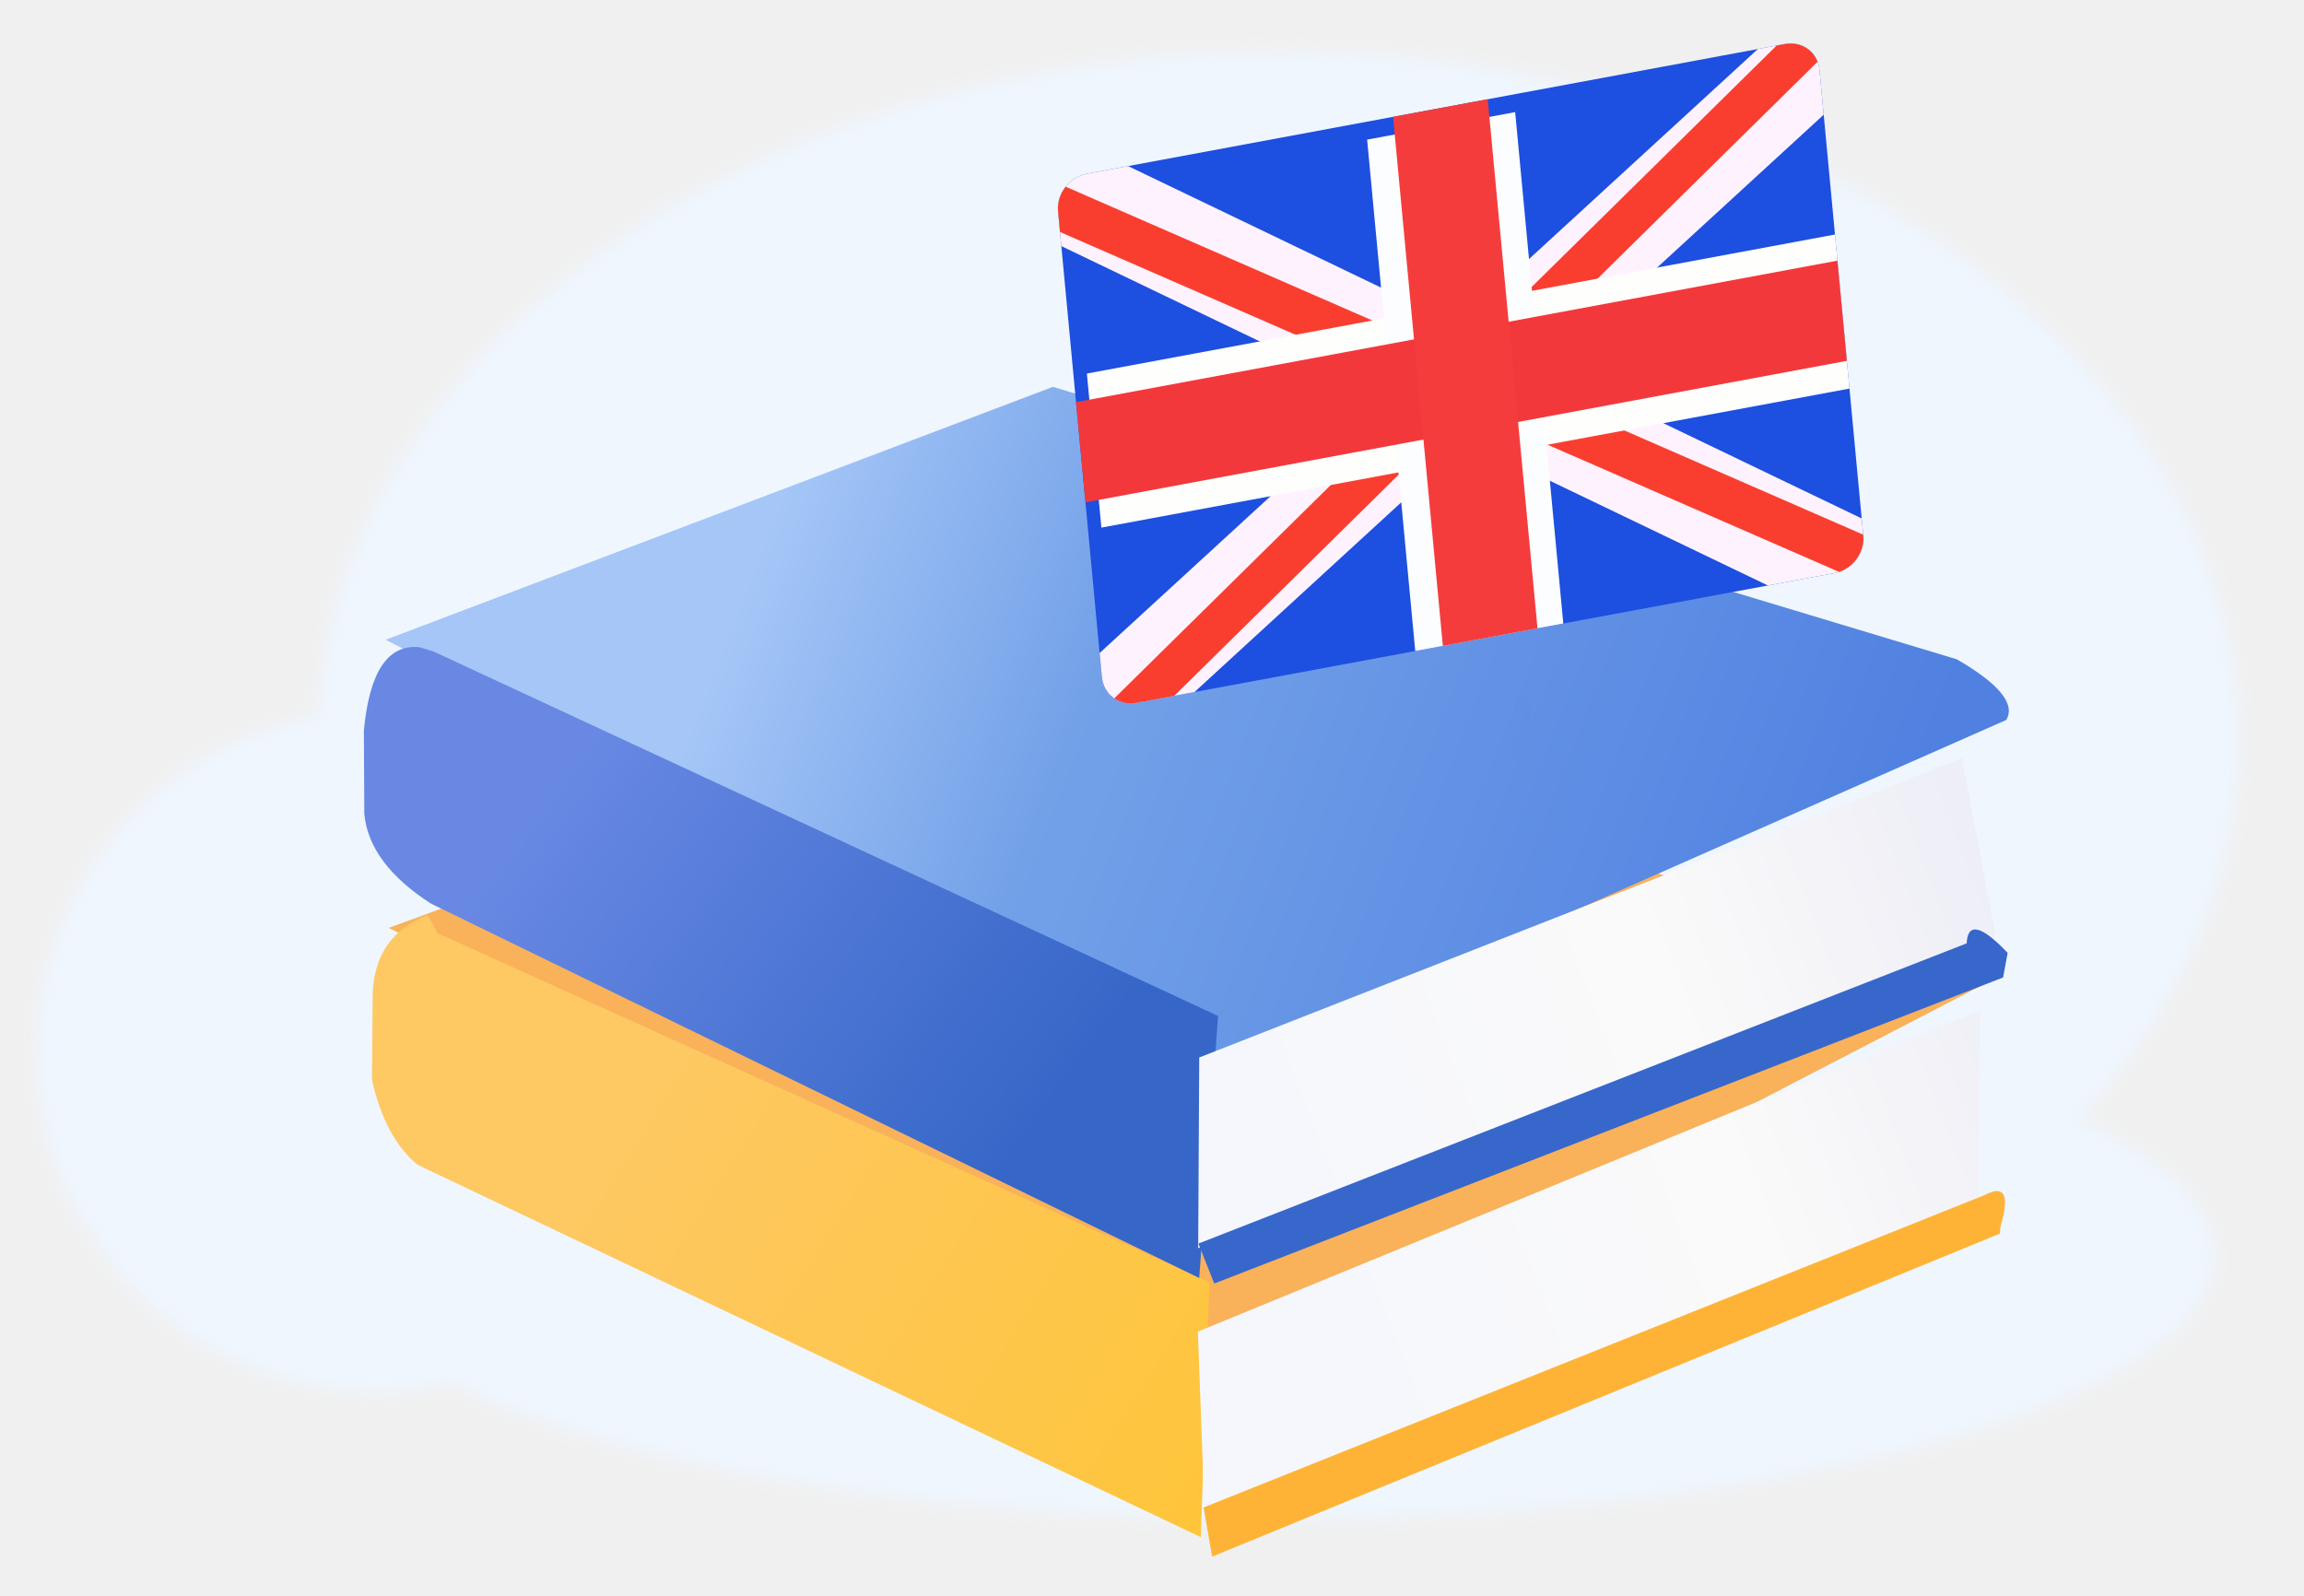
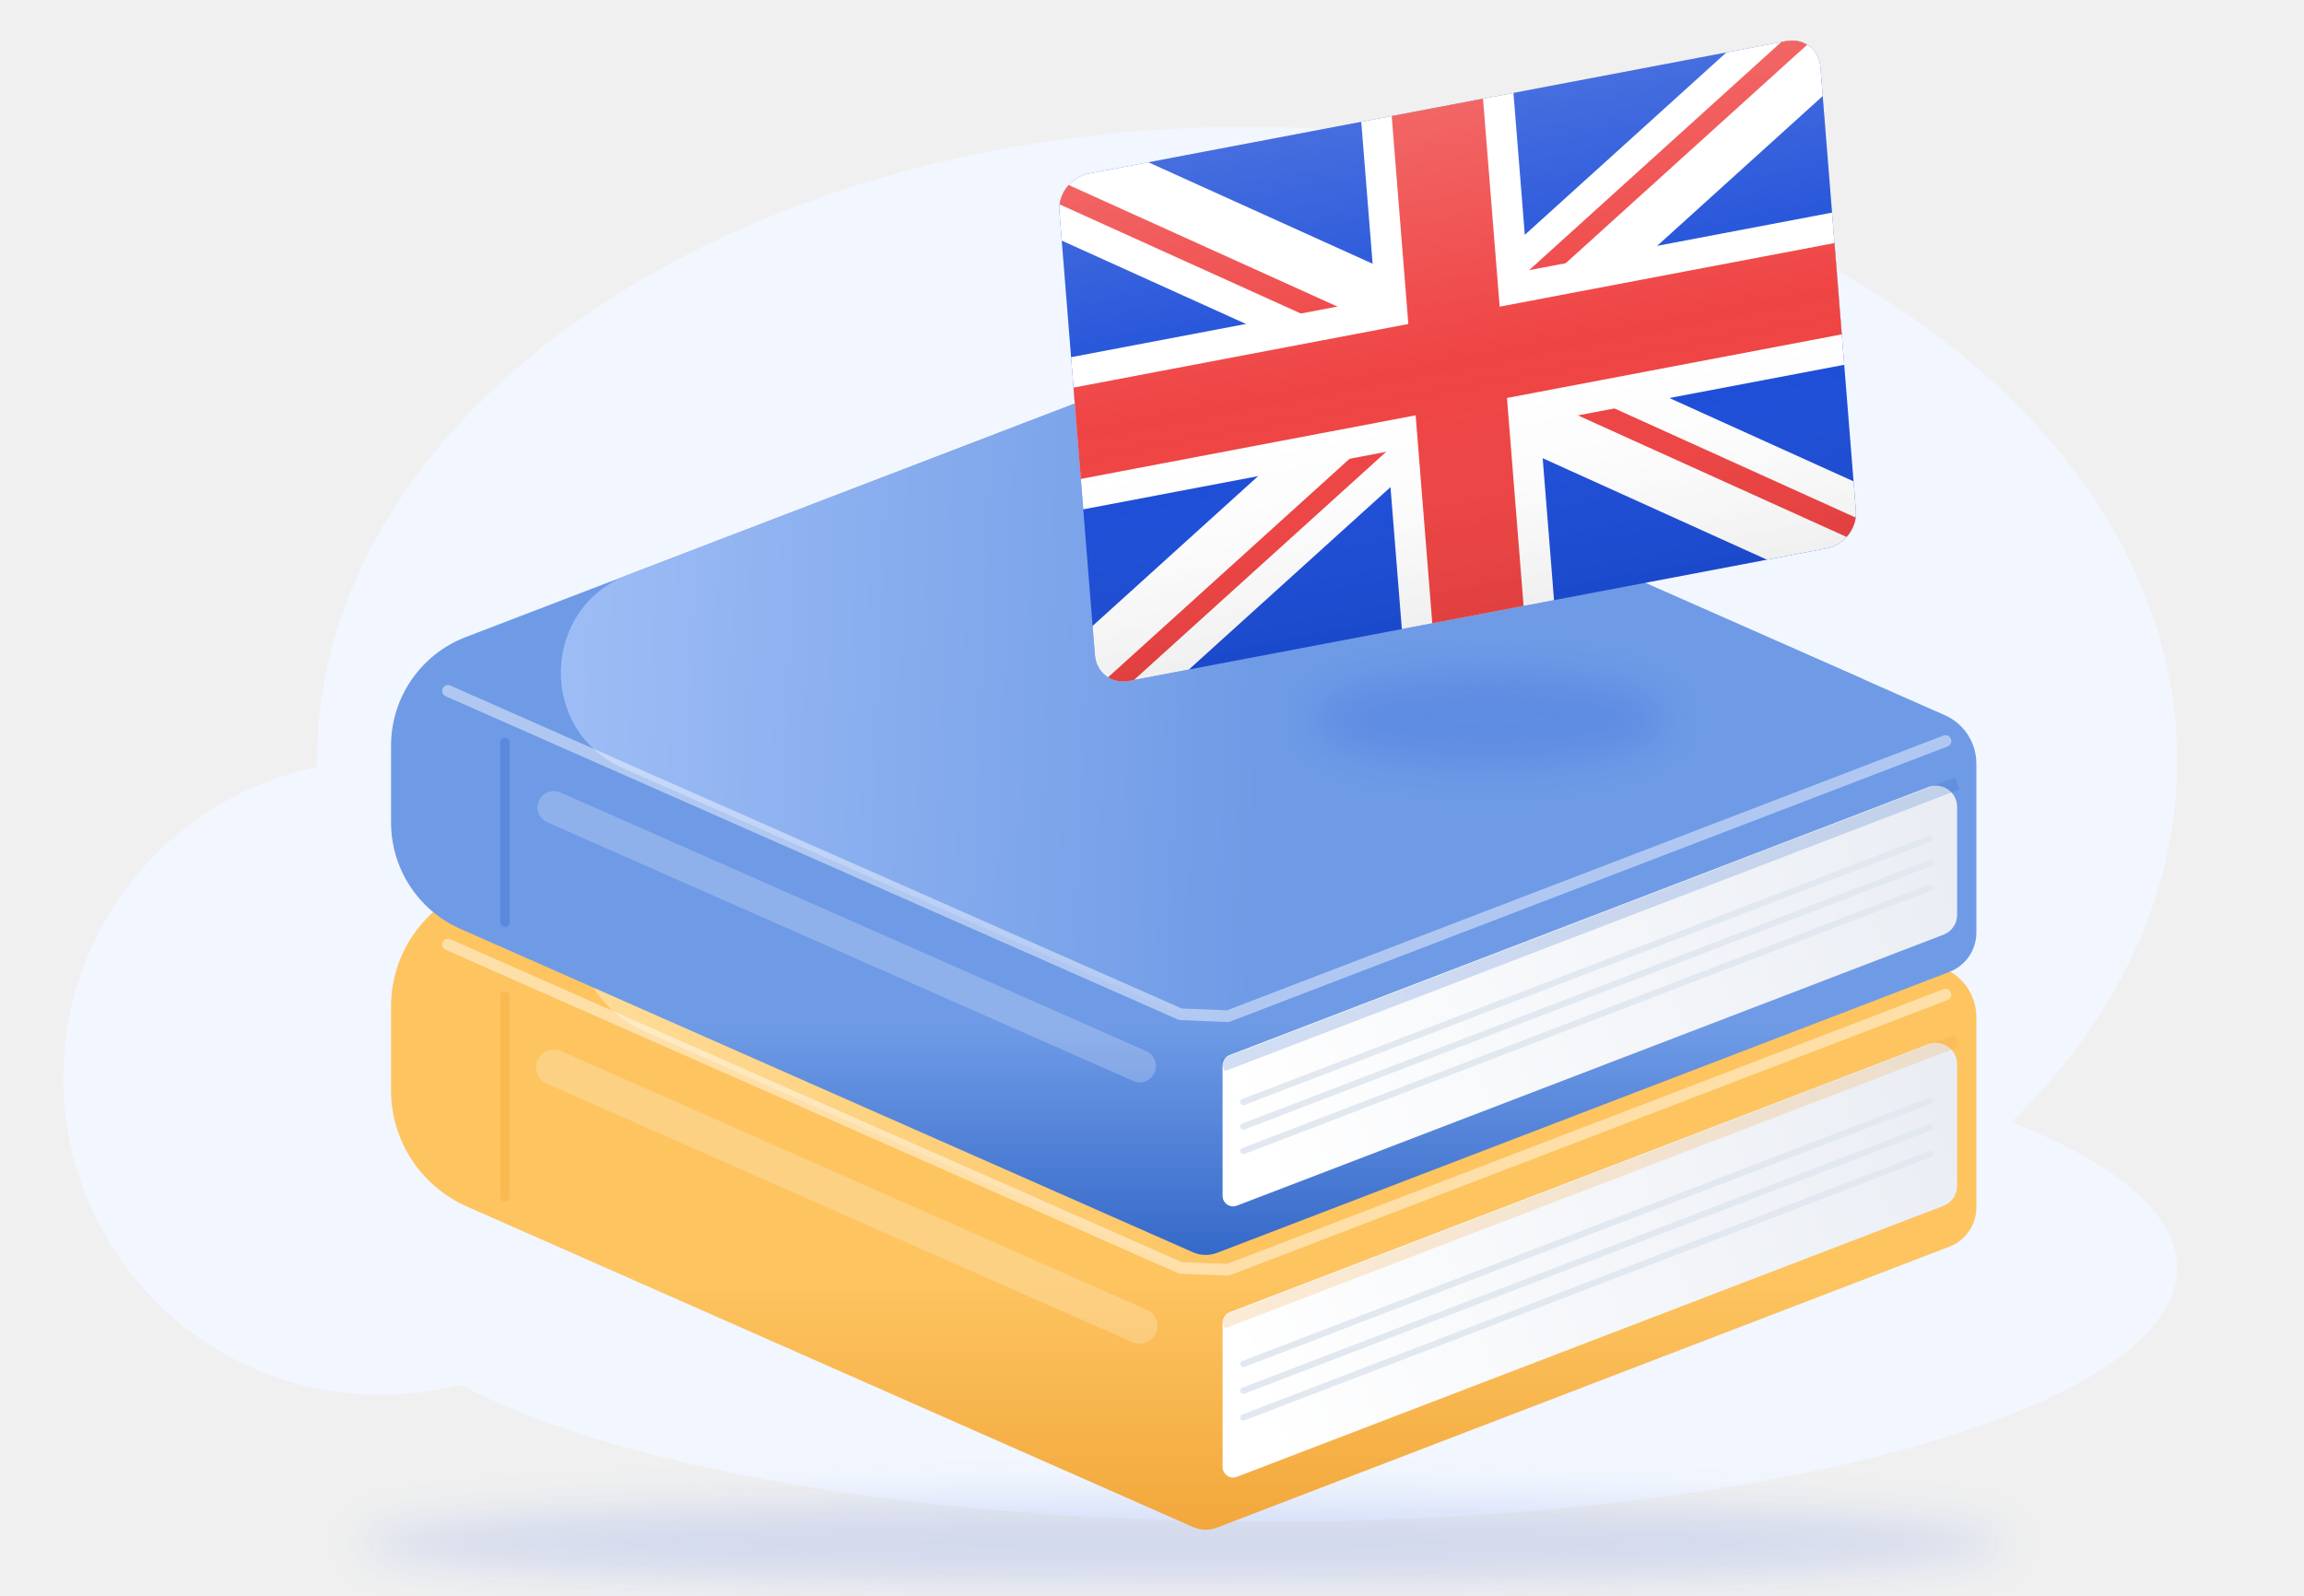
<svg xmlns="http://www.w3.org/2000/svg" viewBox="0 0 218 151" width="218" height="151">
  <defs>
-     <filter id="sfuma-alone" x="-30%" y="-30%" width="160%" height="160%">
-       <feGaussianBlur stdDeviation="0.76" />
+     <filter id="sfuma-ombra" filterUnits="userSpaceOnUse" x="0" y="0" width="218" height="151">
+       <feGaussianBlur stdDeviation="2" />
    </filter>
-     <filter id="sfuma-ombra" x="-50%" y="-50%" width="200%" height="200%">
-       <feGaussianBlur stdDeviation="2.58" />
-     </filter>
-     <linearGradient id="blu-copertina" gradientUnits="userSpaceOnUse" x1="50.53" y1="49.03" x2="172.58" y2="96.78">
-       <stop offset="0.16" stop-color="#A5C6F7" />
-       <stop offset="0.417" stop-color="#73A1E8" />
-       <stop offset="1" stop-color="#5081E1" />
+     <linearGradient id="libro-giallo-dorso-luce" gradientUnits="userSpaceOnUse" x1="114" y1="121" x2="114" y2="145">
+       <stop offset="0" stop-color="#FDC460" />
+       <stop offset="1" stop-color="#F2A73B" />
    </linearGradient>
-     <linearGradient id="blu-dorso" gradientUnits="userSpaceOnUse" x1="42.06" y1="63.24" x2="110.79" y2="114.12">
-       <stop offset="0.177" stop-color="#6888E3" />
-       <stop offset="0.826" stop-color="#3667C8" />
+     <linearGradient id="libro-giallo-copertina-luce" gradientUnits="userSpaceOnUse" x1="37" y1="87" x2="187" y2="93">
+       <stop offset="0" stop-color="#FEE3A8" />
+       <stop offset="0.55" stop-color="#FDC460" />
+       <stop offset="1" stop-color="#FDC460" />
    </linearGradient>
-     <linearGradient id="giallo-dorso" gradientUnits="userSpaceOnUse" x1="39.36" y1="93.37" x2="115.05" y2="140.81">
-       <stop offset="0.259" stop-color="#FEC863" />
-       <stop offset="1" stop-color="#FEC53B" />
+     <linearGradient id="libro-giallo-pagine-luce" gradientUnits="userSpaceOnUse" x1="114" y1="121" x2="187" y2="93">
+       <stop offset="0" stop-color="#FFFFFF" />
+       <stop offset="1" stop-color="#E8ECF3" />
    </linearGradient>
-     <linearGradient id="pagine" gradientUnits="userSpaceOnUse" x1="115.96" y1="104.73" x2="188.78" y2="76.71">
-       <stop offset="0" stop-color="#F5F7FC" />
-       <stop offset="0.553" stop-color="#FBFAFA" />
-       <stop offset="1" stop-color="#ECEDF6" />
+     <linearGradient id="libro-blu-dorso-luce" gradientUnits="userSpaceOnUse" x1="114" y1="97" x2="114" y2="119">
+       <stop offset="0" stop-color="#6F9BE6" />
+       <stop offset="1" stop-color="#3569C9" />
+     </linearGradient>
+     <linearGradient id="libro-blu-copertina-luce" gradientUnits="userSpaceOnUse" x1="37" y1="63" x2="187" y2="69">
+       <stop offset="0" stop-color="#A9C5F9" />
+       <stop offset="0.55" stop-color="#6F9BE6" />
+       <stop offset="1" stop-color="#6F9BE6" />
+     </linearGradient>
+     <linearGradient id="libro-blu-pagine-luce" gradientUnits="userSpaceOnUse" x1="114" y1="97" x2="187" y2="69">
+       <stop offset="0" stop-color="#FFFFFF" />
+       <stop offset="1" stop-color="#E8ECF3" />
    </linearGradient>
    <clipPath id="bandiera-forma">
-       <rect data-fisso="1" x="0" y="0" width="72" height="50" rx="3" />
+       <rect width="72" height="48" rx="3" />
    </clipPath>
+     <clipPath id="bandiera-controcambio">
+       <path d="M36 24 H72 V48 Z V48 H0 Z H0 V0 Z V0 H72 Z" />
+     </clipPath>
+     <linearGradient id="bandiera-lucentezza" gradientUnits="userSpaceOnUse" x1="0" y1="0" x2="0" y2="48">
+       <stop offset="0" stop-color="#FFFFFF" stop-opacity="0.18" />
+       <stop offset="0.5" stop-color="#FFFFFF" stop-opacity="0" />
+       <stop offset="1" stop-color="#000000" stop-opacity="0.06" />
+     </linearGradient>
  </defs>
-   <g id="nuvola" fill="#EFF6FE" filter="url(#sfuma-alone)">
-     <ellipse id="nuvola-centro" cx="120.94" cy="69.98" rx="90.85" ry="65.1" />
-     <circle id="nuvola-sinistra" cx="35.71" cy="99.49" r="32.23" />
-     <ellipse id="nuvola-basso" cx="120.49" cy="118.81" rx="89.01" ry="24.93" />
+   <g id="nuvola" fill="#F2F6FE">
+     <ellipse cx="118" cy="72" rx="88" ry="60" />
+     <ellipse cx="36" cy="102" rx="30" ry="30" />
+     <ellipse cx="120" cy="120" rx="86" ry="24" />
  </g>
+   <ellipse id="ombra" cx="112.0" cy="146.0" rx="78" ry="4" fill="#1D4ED8" opacity="0.14" filter="url(#sfuma-ombra)" />
  <g id="libro-giallo">
-     <path id="libro-giallo-copertina" d="M36.77 87.81 L102.12 63.85 L187.6 93.2 L119.75 128.38 Z" fill="#F9B15A" />
-     <path id="libro-giallo-dorso" d="M41.41 88.31 L114.44 121.33 L113.62 145.46 L39.5 110.22 Q36.43 107.67 35.2 102.2 L35.26 94.26 Q35.36 88.55 40.49 86.58 Z" fill="url(#giallo-dorso)" />
-     <path id="libro-giallo-pagine" d="M113.34 126.01 L187.36 95.6 L187.1 115.06 L113.95 142.67 Z" fill="url(#pagine)" />
-     <path id="libro-giallo-bordo" d="M113.88 142.65 L187.83 113.07 Q190.63 111.6 189.26 116.14 L189.24 116.73 L114.69 147.3 Z" fill="#FFB336" />
+     <path id="libro-giallo-corpo" d="M113.02 60.33 L184.02 91.68 C185.83 92.48 187 94.28 187 96.26 L187 114.25 C187 115.91 185.98 117.39 184.43 117.98 L115.15 144.56 C114.42 144.84 113.59 144.82 112.87 144.5 L44.15 114.16 C39.81 112.24 37 107.93 37 103.18 L37 95.25 C37 90.28 40.06 85.83 44.7 84.05 L106.92 60.18 C108.89 59.42 111.08 59.48 113.02 60.33 Z" fill="url(#libro-giallo-dorso-luce)" />
+     <path id="libro-giallo-pagine" d="M116.32 124.19 L182.46 98.82 C183.77 98.32 185.18 99.29 185.18 100.69 L185.18 112.25 C185.18 113.07 184.66 113.82 183.89 114.11 L117.04 139.75 C116.38 140.01 115.68 139.52 115.68 138.82 L115.68 125.12 C115.68 124.71 115.94 124.34 116.32 124.19 Z" fill="url(#libro-giallo-pagine-luce)" />
+     <path id="libro-giallo-riga-1" d="M117.65 129.07 L182.62 104.15" stroke="#E2E8F0" stroke-width="0.6" stroke-linecap="round" fill="none" />
+     <path id="libro-giallo-riga-2" d="M117.65 131.6 L182.62 106.68" stroke="#E2E8F0" stroke-width="0.6" stroke-linecap="round" fill="none" />
+     <path id="libro-giallo-riga-3" d="M117.65 134.13 L182.62 109.21" stroke="#E2E8F0" stroke-width="0.6" stroke-linecap="round" fill="none" />
+     <path id="libro-giallo-ombra-pagine" d="M115.68 125.14 L185.18 98.48" stroke="#F2A73B" stroke-opacity="0.22" stroke-width="1.2" fill="none" />
+     <path id="libro-giallo-copertina" d="M61.46 77.62 L106.92 60.18 C108.89 59.42 111.08 59.48 113.02 60.33 L175.91 88.1 C179.99 89.9 179.84 95.75 175.68 97.34 L115.15 120.56 C114.42 120.84 113.59 120.82 112.87 120.5 L60.96 97.58 C52.15 93.69 52.46 81.07 61.46 77.62 Z" fill="url(#libro-giallo-copertina-luce)" />
+     <path id="libro-giallo-spigolo" d="M42.39 89.38 L111.69 119.98 L116.19 120.16 L184.08 94.12" stroke="#FFFFFF" stroke-opacity="0.45" stroke-width="1.1" stroke-linejoin="round" stroke-linecap="round" fill="none" />
+     <path id="libro-giallo-cerniera" d="M47.78 94.26 L47.78 113.26" stroke="#F2A73B" stroke-opacity="0.35" stroke-width="0.9" stroke-linecap="round" fill="none" />
+     <path id="libro-giallo-riflesso" d="M52.4 101 L107.84 125.48" stroke="#FFFFFF" stroke-opacity="0.22" stroke-width="3.36" stroke-linecap="round" fill="none" />
  </g>
  <g id="libro-blu">
-     <path id="libro-blu-copertina" d="M36.49 60.54 L99.62 36.61 L185.15 62.39 Q191.16 65.87 189.83 68.13 L115.34 101.02 Z" fill="url(#blu-copertina)" />
-     <path id="libro-blu-dorso" d="M41.04 61.66 L115.25 96.14 L113.47 120.94 L40.76 85.5 Q34.91 81.72 34.47 77.01 L34.43 69.12 Q35.22 60.76 39.71 61.25 Z" fill="url(#blu-dorso)" />
-     <path id="libro-blu-pagine" d="M113.47 100.07 L185.63 71.76 L188.81 88.55 L113.37 118.12 Z" fill="url(#pagine)" />
-     <path id="libro-blu-bordo" d="M113.39 117.68 L186.08 89.27 Q186.23 86.25 189.96 90.17 L189.53 92.5 L114.89 121.46 Z" fill="#3867CB" />
+     <path id="libro-blu-corpo" d="M113.02 36.33 L184.02 67.68 C185.83 68.48 187 70.28 187 72.26 L187 88.25 C187 89.91 185.98 91.39 184.43 91.98 L115.15 118.56 C114.42 118.84 113.59 118.82 112.87 118.5 L43.56 87.9 C39.57 86.14 37 82.19 37 77.83 L37 70.56 C37 66.01 39.81 61.92 44.06 60.29 L106.92 36.18 C108.89 35.42 111.08 35.48 113.02 36.33 Z" fill="url(#libro-blu-dorso-luce)" />
+     <path id="libro-blu-pagine" d="M116.32 99.85 L182.46 74.48 C183.77 73.98 185.18 74.95 185.18 76.35 L185.18 86.59 C185.18 87.41 184.66 88.16 183.89 88.45 L117.04 114.09 C116.38 114.35 115.68 113.86 115.68 113.16 L115.68 100.78 C115.68 100.37 115.94 100 116.32 99.85 Z" fill="url(#libro-blu-pagine-luce)" />
+     <path id="libro-blu-riga-1" d="M117.65 104.28 L182.62 79.36" stroke="#E2E8F0" stroke-width="0.6" stroke-linecap="round" fill="none" />
+     <path id="libro-blu-riga-2" d="M117.65 106.6 L182.62 81.68" stroke="#E2E8F0" stroke-width="0.6" stroke-linecap="round" fill="none" />
+     <path id="libro-blu-riga-3" d="M117.65 108.92 L182.62 84" stroke="#E2E8F0" stroke-width="0.6" stroke-linecap="round" fill="none" />
+     <path id="libro-blu-ombra-pagine" d="M115.68 100.8 L185.18 74.14" stroke="#3569C9" stroke-opacity="0.22" stroke-width="1.2" fill="none" />
+     <path id="libro-blu-copertina" d="M59.42 54.4 L106.92 36.18 C108.89 35.42 111.08 35.48 113.02 36.33 L175.91 64.1 C179.99 65.9 179.84 71.75 175.68 73.34 L115.15 96.56 C114.42 96.84 113.59 96.82 112.87 96.5 L58.97 72.7 C50.88 69.13 51.17 57.56 59.42 54.4 Z" fill="url(#libro-blu-copertina-luce)" />
+     <path id="libro-blu-spigolo" d="M42.39 65.38 L111.69 95.98 L116.19 96.16 L184.08 70.12" stroke="#FFFFFF" stroke-opacity="0.45" stroke-width="1.1" stroke-linejoin="round" stroke-linecap="round" fill="none" />
+     <path id="libro-blu-cerniera" d="M47.78 70.26 L47.78 87.26" stroke="#3569C9" stroke-opacity="0.35" stroke-width="0.9" stroke-linecap="round" fill="none" />
+     <path id="libro-blu-riflesso" d="M52.4 76.4 L107.84 100.88" stroke="#FFFFFF" stroke-opacity="0.22" stroke-width="3.08" stroke-linecap="round" fill="none" />
  </g>
-   <ellipse id="ombra-bandiera" cx="144.04" cy="68.89" rx="0.38" ry="2.82" fill="#4C79D0" opacity="0.497" filter="url(#sfuma-ombra)" />
-   <g id="bandiera" transform="matrix(1.0006 -0.186 0.0942 1.0013 99.83 17)">
-     <rect id="bandiera-fondo" data-fisso="1" x="0" y="0" width="72" height="50" rx="3" fill="#1D4FE0" />
+   <ellipse id="ombra-bandiera" cx="141" cy="68" rx="17" ry="4.5" fill="#1D4ED8" opacity="0.2" filter="url(#sfuma-ombra)" />
+   <g id="bandiera" transform="matrix(1 -0.19 0.08 1 100 17)">
    <g clip-path="url(#bandiera-forma)">
-       <g id="bandiera-diagonali-bianche" stroke="#FDF2FD" stroke-width="9.1">
-         <path d="M-0.78 0.19 L70.98 50.23" />
-         <path d="M74.13 0.32 L0.21 50.08" />
-       </g>
-       <g id="bandiera-diagonali-rosse" stroke="#F93E2F" stroke-width="3.95">
-         <path d="M-0.9 2.01 L73 49.93" />
-         <path d="M72.22 -0.47 L1.02 51.61" />
-       </g>
-       <rect id="croce-bianca-orizzontale" x="1.26" y="18.56" width="71.33" height="14.56" fill="#FEFEFD" />
-       <rect id="croce-bianca-verticale" x="29.35" y="1.67" width="14" height="50.66" fill="#FCFDFE" />
-       <rect id="croce-rossa-orizzontale" x="-0.56" y="21.03" width="74.31" height="9.47" fill="#F3383B" />
-       <rect id="croce-rossa-verticale" x="31.96" y="-0.98" width="8.95" height="51.65" fill="#F53C3D" />
+       <rect id="bandiera-campo" width="72" height="48" fill="#1D4ED8" />
+       <path id="bandiera-diagonali-bianche" d="M0 0 L72 48 M72 0 L0 48" stroke="#FFFFFF" stroke-width="9.6" />
+       <path id="bandiera-diagonali-rosse" d="M0 0 L72 48 M72 0 L0 48" stroke="#EF4444" stroke-width="3.84" clip-path="url(#bandiera-controcambio)" />
+       <path id="bandiera-croce-bianca" d="M36 0 V48 M0 24 H72" stroke="#FFFFFF" stroke-width="14.4" />
+       <path id="bandiera-croce-rossa" d="M36 0 V48 M0 24 H72" stroke="#EF4444" stroke-width="8.64" />
+       <rect id="bandiera-lucentezza" width="72" height="48" fill="url(#bandiera-lucentezza)" />
    </g>
  </g>
</svg>
